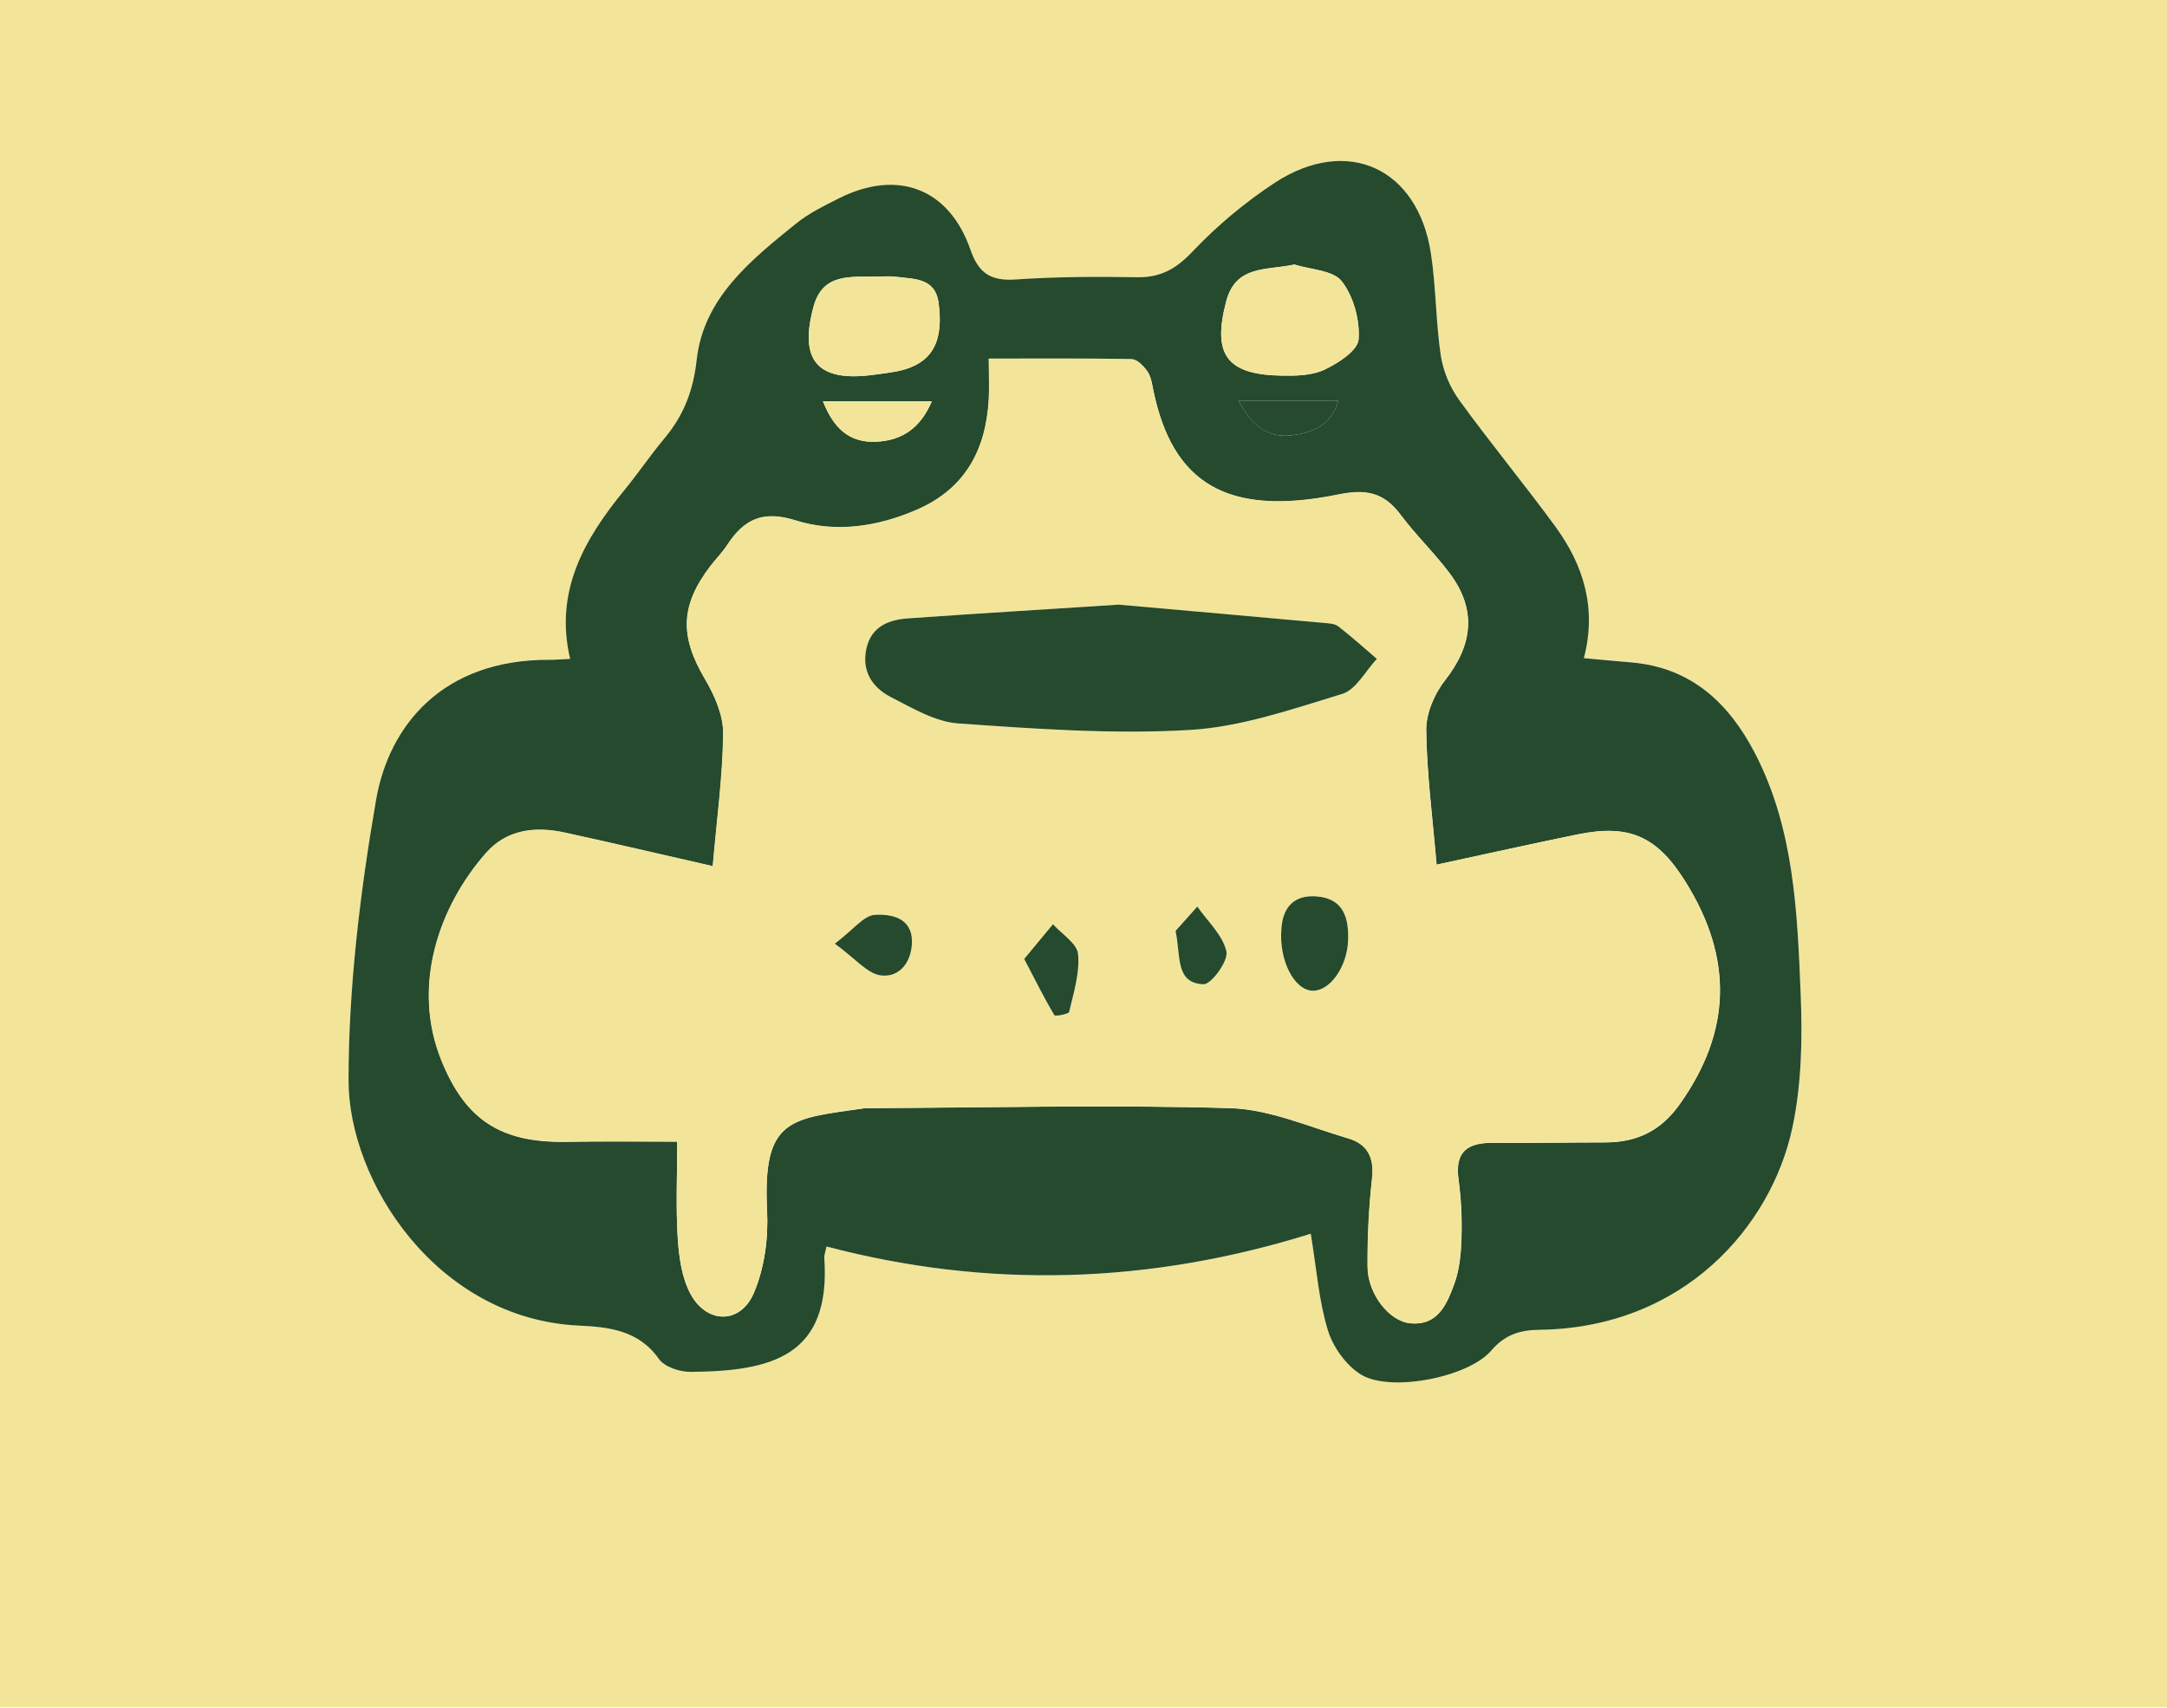
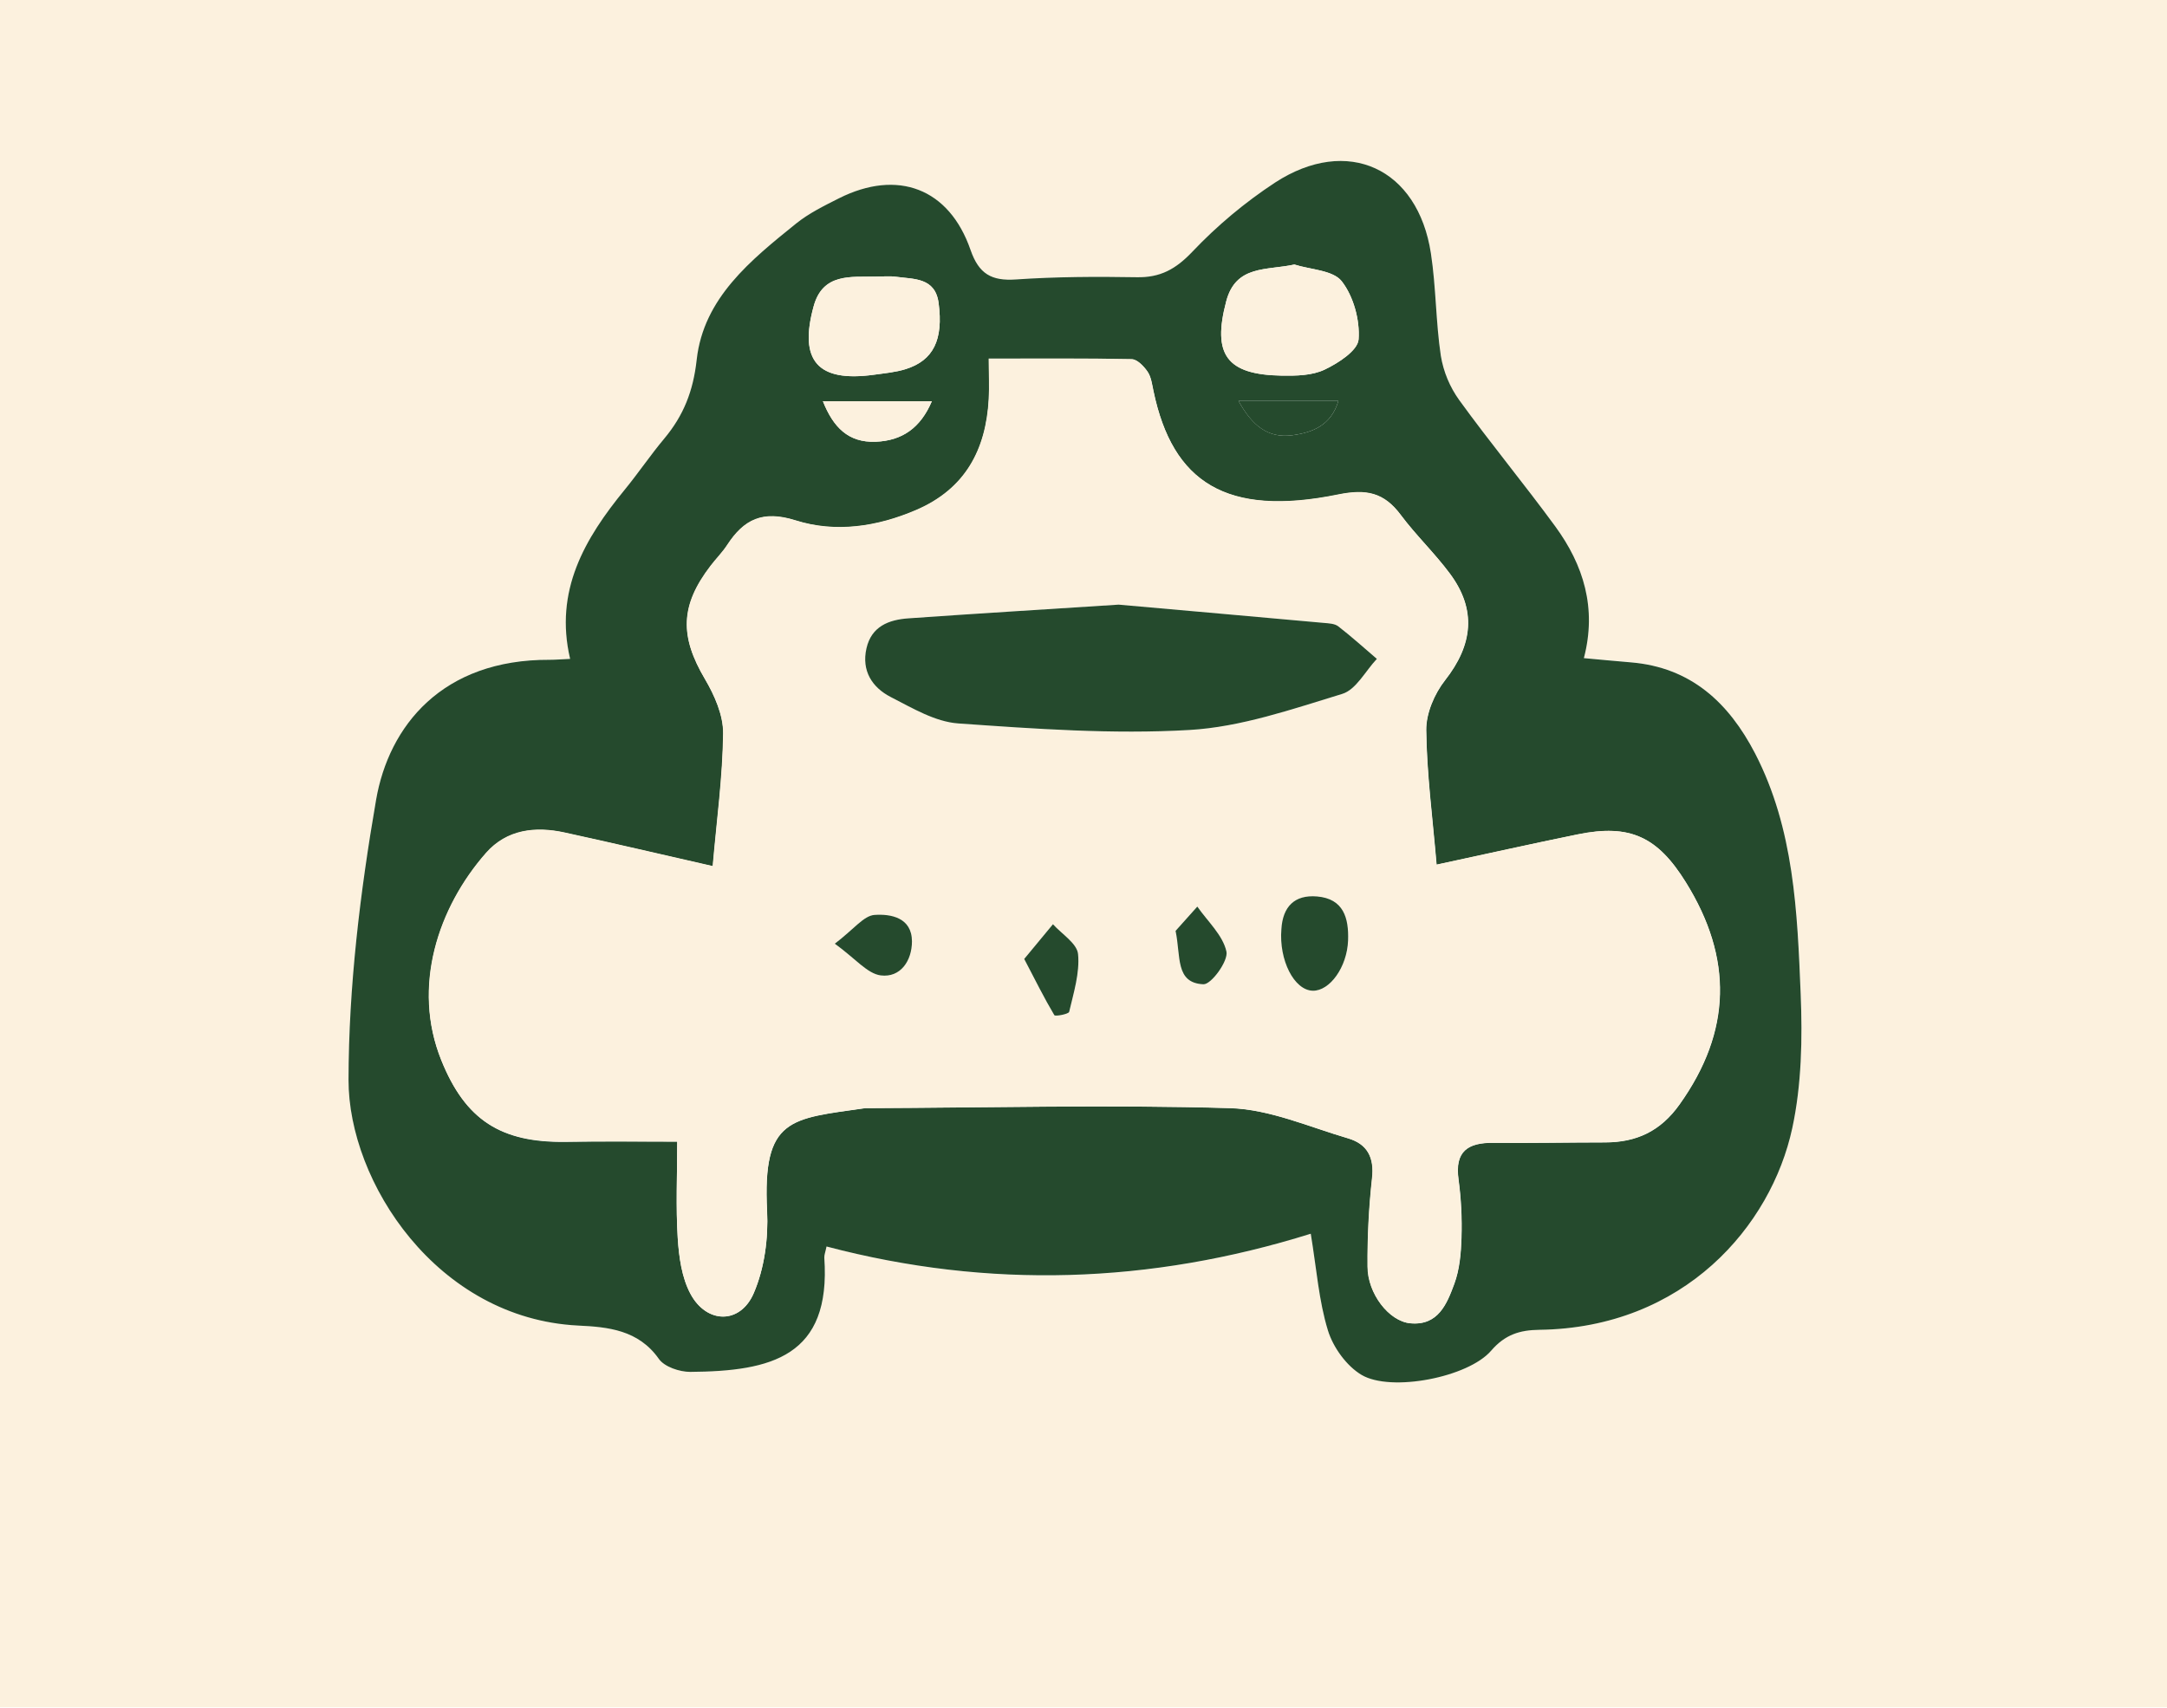
<svg xmlns="http://www.w3.org/2000/svg" id="Layer_1" data-name="Layer 1" viewBox="0 0 974.57 768">
  <defs>
    <style>
-     .inside {
-       fill: #F2E599;
+     .background {
+       fill: #FCF1DE;
    }
-     .outside {
+     .frog {
      fill: #254A2D;
    }
</style>
  </defs>
-   <path class="inside" d="M0,0H974.57V768H0ZM589.49,555c2.63,15.86,3.62,30.14,7.73,43.46,2.35,7.64,8.39,16,15.16,20,13.21,7.8,47.93,1,58.24-10.92,6.28-7.28,12.91-9.28,21.66-9.39,65.22-.86,104.29-46.8,113.76-90.7,4.21-19.52,4.6-40.3,3.78-60.38-1.51-36.93-2.94-74.24-20.51-108.23-11.8-22.81-28.85-38.7-55.84-40.94-6.9-.57-13.78-1.24-21.15-1.91,5.9-22.49-.15-41.88-12.89-59.3-14-19.17-29.21-37.52-43.15-56.76A47.36,47.36,0,0,1,648,160.07c-2.29-15.24-2.13-30.84-4.46-46.06C637.67,75.6,606,61,573.54,82.11a211.15,211.15,0,0,0-37.32,31.21c-7.41,7.79-14.38,11.63-25,11.41-18.07-.36-36.21-.28-54.23,1-11.07.76-16.71-2.47-20.47-13.3-9.59-27.7-32.79-36.45-59.14-23.22-6.67,3.34-13.55,6.73-19.31,11.37C337.71,117,316.42,134,313.36,161.82c-1.56,14.19-5.93,25.08-14.57,35.44-6.21,7.44-11.65,15.53-17.79,23-18,22-31.74,45.44-24.56,76.11-3.93.18-6.53.42-9.14.41-48.45-.25-72.38,29.82-78.12,63-7.17,41.5-12.33,83.91-12.4,125.93-.07,45.94,39.73,107.4,103.28,110.57,13.38.67,27.11,2,36.29,15,2.51,3.57,9.28,5.88,14.07,5.84,36.5-.27,63.46-6.82,60.34-51.41-.09-1.25.47-2.54,1-5C444.8,580.08,517.39,577.58,589.49,555Z" />
-   <path class="outside" d="M589.49,555c-72.1,22.54-144.69,25-217.77,5.74-.49,2.46-1.05,3.75-1,5,3.12,44.59-23.84,51.14-60.34,51.41-4.79,0-11.56-2.27-14.07-5.84-9.18-13.07-22.91-14.37-36.29-15-63.55-3.17-103.35-64.63-103.28-110.57.07-42,5.23-84.43,12.4-125.93,5.74-33.18,29.67-63.25,78.12-63,2.61,0,5.21-.23,9.14-.41-7.18-30.67,6.53-54.09,24.56-76.11,6.14-7.5,11.58-15.59,17.79-23,8.64-10.36,13-21.25,14.57-35.44,3.06-27.8,24.35-44.86,44.71-61.29,5.76-4.64,12.64-8,19.31-11.37,26.35-13.23,49.55-4.48,59.14,23.22,3.76,10.83,9.4,14.06,20.47,13.3,18-1.23,36.16-1.31,54.23-1,10.62.22,17.59-3.62,25-11.41a211.15,211.15,0,0,1,37.32-31.21C606,61,637.67,75.6,643.53,114c2.33,15.22,2.17,30.82,4.46,46.06A47.36,47.36,0,0,0,656.28,180c13.94,19.24,29.11,37.59,43.15,56.76,12.74,17.42,18.79,36.81,12.89,59.3,7.37.67,14.25,1.34,21.15,1.91,27,2.24,44,18.13,55.84,40.94,17.57,34,19,71.3,20.51,108.23.82,20.08.43,40.86-3.78,60.38-9.47,43.9-48.54,89.84-113.76,90.7-8.75.11-15.38,2.11-21.66,9.39-10.31,12-45,18.72-58.24,10.92-6.77-4-12.81-12.38-15.16-20C593.11,585.18,592.12,570.9,589.49,555ZM304.57,513.56c0,15.28-.65,29.38.25,43.37.54,8.51,1.79,17.76,5.7,25.09,7.27,13.63,22.42,13.83,28.48-.27,4.81-11.2,6.59-24.73,6-37-2.13-42.09,10.54-41.38,44.18-46.23a9.67,9.67,0,0,1,1.32,0c54.26-.22,108.55-1.6,162.75,0,17.82.53,35.5,8.45,53.07,13.59,8.56,2.51,11.9,8.53,10.77,18.08a338,338,0,0,0-2,39.62c0,12.11,9.6,24.59,19.2,25.49,12.56,1.18,16.48-8.8,19.79-17.76,2.36-6.41,3-13.68,3.22-20.6a158.6,158.6,0,0,0-1.33-26.41c-1.74-12.56,4.19-16.52,15.58-16.41,16.76.16,33.53-.17,50.29-.19,14.13,0,25-5,33.57-17.12,23.47-32.95,23.95-65.84,2.82-99.86-12.73-20.49-25.08-26.39-48.68-21.56-20.55,4.2-41,8.78-63.44,13.61-1.8-21.19-4.42-40.85-4.66-60.53-.09-7.52,3.68-16.35,8.45-22.42,12.53-15.95,14.29-31.75,2.19-48-6.83-9.17-15.24-17.17-22.08-26.34-7.49-10-15.35-11.77-28.14-9.17-50.26,10.24-74.46-5.44-83.07-46.52-.63-3-1-6.35-2.68-8.78s-4.66-5.52-7.13-5.57c-21-.44-42.09-.25-64.25-.25,0,6.86.26,12.5,0,18.11-1.24,22.93-10.6,40.53-32.68,50-17.63,7.57-36.3,10.31-54.21,4.65-14.74-4.66-23.25-.46-30.76,11.08-2.15,3.31-5,6.15-7.42,9.3-13.77,17.93-13.92,31.77-2.57,51,4.31,7.31,8.26,16.28,8.18,24.44-.21,19.57-2.91,39.12-4.69,59.71-23.76-5.41-45.12-10.42-66.57-15.1-13.23-2.89-26.06-1.42-35.39,9.19-21.59,24.57-33.42,60.17-20.11,93.21,10.87,27,26.86,37.09,55.95,36.68C271,513.37,287.7,513.56,304.57,513.56ZM582.12,119c-12.54,2.75-26.31.11-30.65,16.55-6.35,24,.2,33,24.95,33.43,6.48.1,13.69,0,19.31-2.71,6.15-2.91,14.89-8.58,15.27-13.58.64-8.67-2.27-19.34-7.56-26.14C599.54,121.52,589.45,121.32,582.12,119Zm-188.29,5.46c-11.27.2-23.78-1.64-27.89,13.29-6.78,24.59,1.83,34.32,27.14,30.83,4.77-.66,9.67-1.1,14.23-2.52,12.46-3.9,17-13.2,14.81-29.75-1.53-11.49-11.05-10.68-19.09-11.78C400,124.09,396.9,124.44,393.83,124.44ZM370.09,180.5c4.66,11.71,11.41,18.66,23.66,18.22,11.94-.44,20.22-6.18,25.32-18.22ZM557,180.36c6.16,11.15,13.3,16.89,24.16,15.44,9.1-1.22,17.44-4.37,20.76-15.44Z" />
-   <path class="inside" d="M304.57,513.56c-16.87,0-33.53-.19-50.19,0-29.09.41-45.08-9.69-55.95-36.68-13.31-33-1.48-68.64,20.11-93.21,9.33-10.61,22.16-12.08,35.39-9.19,21.45,4.68,42.81,9.69,66.57,15.1,1.78-20.59,4.48-40.14,4.69-59.71.08-8.16-3.87-17.13-8.18-24.44-11.35-19.22-11.2-33.06,2.57-51,2.41-3.15,5.27-6,7.42-9.3,7.51-11.54,16-15.74,30.76-11.08,17.91,5.66,36.58,2.92,54.21-4.65,22.08-9.47,31.44-27.07,32.68-50,.3-5.61,0-11.25,0-18.11,22.16,0,43.21-.19,64.25.25,2.47,0,5.49,3.14,7.13,5.57s2,5.77,2.68,8.78c8.61,41.08,32.81,56.76,83.07,46.52,12.79-2.6,20.65-.88,28.14,9.17C636.8,240.8,645.21,248.8,652,258c12.1,16.27,10.34,32.07-2.19,48-4.77,6.07-8.54,14.9-8.45,22.42.24,19.68,2.86,39.34,4.66,60.53,22.42-4.83,42.89-9.41,63.44-13.61,23.6-4.83,36,1.07,48.68,21.56,21.13,34,20.65,66.91-2.82,99.86-8.61,12.09-19.44,17.11-33.57,17.12-16.76,0-33.53.35-50.29.19-11.39-.11-17.32,3.85-15.58,16.41a158.6,158.6,0,0,1,1.33,26.41c-.19,6.92-.86,14.19-3.22,20.6-3.31,9-7.23,18.94-19.79,17.76-9.6-.9-19.21-13.38-19.2-25.49a338,338,0,0,1,2-39.62c1.13-9.55-2.21-15.57-10.77-18.08C588.71,506.91,571,499,553.21,498.46c-54.2-1.59-108.49-.21-162.75,0a9.67,9.67,0,0,0-1.32,0c-33.64,4.85-46.31,4.14-44.18,46.23.63,12.3-1.15,25.83-6,37-6.06,14.1-21.21,13.9-28.48.27-3.91-7.33-5.16-16.58-5.7-25.09C303.92,542.94,304.57,528.84,304.57,513.56ZM503.09,272c-33.09,2.14-63.84,4-94.58,6.17-8.83.62-16.6,3.62-18.84,13.51-2.29,10.12,2.59,17.6,10.94,21.89,9.68,5,20,11.14,30.34,11.87,34.57,2.43,69.43,4.94,103.92,2.95,23.21-1.33,46.24-9.37,68.79-16.24,6.21-1.89,10.43-10.32,15.56-15.75-5.76-4.92-11.39-10-17.36-14.64-1.57-1.23-4.18-1.34-6.35-1.53C564,277.39,532.51,274.62,503.09,272Zm73.19,146c-1.15,13.9,5.76,27.46,14.09,27.68,7.61.2,15.47-10.57,15.91-22.64.37-9.92-1.92-18.77-14-19.77C582.18,402.44,576.88,407.87,576.28,418ZM460.62,431.39c5.09,9.74,9,17.7,13.56,25.31.4.68,6.45-.46,6.68-1.48,2-8.6,4.8-17.53,4-26-.46-4.79-7.31-9-11.29-13.42Zm-85.18-6.87c9.34,6.77,14.61,13.51,20.64,14.27,8.92,1.12,14.09-6.6,14.06-15.33,0-10.72-9.56-12.39-16.84-11.88C388.48,411.92,384.07,418,375.44,424.52Zm153.25-5.76c2.43,11.51-.22,23.46,12.53,24,3.51.15,11.27-10.5,10.35-14.72-1.6-7.35-8.45-13.55-13.1-20.23Z" />
-   <path class="inside" d="M582.12,119c7.33,2.34,17.42,2.54,21.32,7.55,5.29,6.8,8.2,17.47,7.56,26.14-.38,5-9.12,10.67-15.27,13.58-5.62,2.67-12.83,2.81-19.31,2.71-24.75-.4-31.3-9.39-24.95-33.43C555.81,119.09,569.58,121.73,582.12,119Z" />
-   <path class="inside" d="M393.83,124.44c3.07,0,6.18-.35,9.2.07,8,1.1,17.56.29,19.09,11.78,2.21,16.55-2.35,25.85-14.81,29.75-4.56,1.42-9.46,1.86-14.23,2.52-25.31,3.49-33.92-6.24-27.14-30.83C370.05,122.8,382.56,124.64,393.83,124.44Z" />
-   <path class="inside" d="M370.09,180.5h49c-5.1,12-13.38,17.78-25.32,18.22C381.5,199.16,374.75,192.21,370.09,180.5Z" />
-   <path class="outside" d="M557,180.36h44.92c-3.32,11.07-11.66,14.22-20.76,15.44C570.25,197.25,563.11,191.51,557,180.36Z" />
-   <path class="outside" d="M503.09,272c29.42,2.61,60.92,5.38,92.42,8.23,2.17.19,4.78.3,6.35,1.53,6,4.64,11.6,9.72,17.36,14.64-5.13,5.43-9.35,13.86-15.56,15.75-22.55,6.87-45.58,14.91-68.79,16.24-34.49,2-69.35-.52-103.92-2.95-10.37-.73-20.66-6.91-30.34-11.87-8.35-4.29-13.23-11.77-10.94-21.89,2.24-9.89,10-12.89,18.84-13.51C439.25,276,470,274.15,503.09,272Z" />
-   <path class="outside" d="M576.28,418c.6-10.13,5.9-15.56,16-14.73,12.06,1,14.35,9.85,14,19.77-.44,12.07-8.3,22.84-15.91,22.64C582,445.46,575.13,431.9,576.28,418Z" />
-   <path class="outside" d="M460.62,431.39l12.93-15.62c4,4.45,10.83,8.63,11.29,13.42.82,8.5-2,17.43-4,26-.23,1-6.28,2.16-6.68,1.48C469.65,449.09,465.71,441.13,460.62,431.39Z" />
-   <path class="outside" d="M375.44,424.52c8.63-6.56,13-12.6,17.86-12.94,7.28-.51,16.8,1.16,16.84,11.88,0,8.73-5.14,16.45-14.06,15.33C390.05,438,384.78,431.29,375.44,424.52Z" />
-   <path class="outside" d="M528.69,418.76l9.78-10.93c4.65,6.68,11.5,12.88,13.1,20.23.92,4.22-6.84,14.87-10.35,14.72C528.47,442.22,531.12,430.27,528.69,418.76Z" />
+   <path class="background" d="M0,0H974.57V768H0ZM589.49,555c2.63,15.86,3.62,30.14,7.73,43.46,2.35,7.64,8.39,16,15.16,20,13.21,7.8,47.93,1,58.24-10.92,6.28-7.28,12.91-9.28,21.66-9.39,65.22-.86,104.29-46.8,113.76-90.7,4.21-19.52,4.6-40.3,3.78-60.38-1.51-36.93-2.94-74.24-20.51-108.23-11.8-22.81-28.85-38.7-55.84-40.94-6.9-.57-13.78-1.24-21.15-1.91,5.9-22.49-.15-41.88-12.89-59.3-14-19.17-29.21-37.52-43.15-56.76A47.36,47.36,0,0,1,648,160.07c-2.29-15.24-2.13-30.84-4.46-46.06C637.67,75.6,606,61,573.54,82.11a211.15,211.15,0,0,0-37.32,31.21c-7.41,7.79-14.38,11.63-25,11.41-18.07-.36-36.21-.28-54.23,1-11.07.76-16.71-2.47-20.47-13.3-9.59-27.7-32.79-36.45-59.14-23.22-6.67,3.34-13.55,6.73-19.31,11.37C337.71,117,316.42,134,313.36,161.82c-1.56,14.19-5.93,25.08-14.57,35.44-6.21,7.44-11.65,15.53-17.79,23-18,22-31.74,45.44-24.56,76.11-3.93.18-6.53.42-9.14.41-48.45-.25-72.38,29.82-78.12,63-7.17,41.5-12.33,83.91-12.4,125.93-.07,45.94,39.73,107.4,103.28,110.57,13.38.67,27.11,2,36.29,15,2.51,3.57,9.28,5.88,14.07,5.84,36.5-.27,63.46-6.82,60.34-51.41-.09-1.25.47-2.54,1-5C444.8,580.08,517.39,577.58,589.49,555Z" />
+   <path class="frog" d="M589.49,555c-72.1,22.54-144.69,25-217.77,5.74-.49,2.46-1.05,3.75-1,5,3.12,44.59-23.84,51.14-60.34,51.41-4.79,0-11.56-2.27-14.07-5.84-9.18-13.07-22.91-14.37-36.29-15-63.55-3.17-103.35-64.63-103.28-110.57.07-42,5.23-84.43,12.4-125.93,5.74-33.18,29.67-63.25,78.12-63,2.61,0,5.21-.23,9.14-.41-7.18-30.67,6.53-54.09,24.56-76.11,6.14-7.5,11.58-15.59,17.79-23,8.64-10.36,13-21.25,14.57-35.44,3.06-27.8,24.35-44.86,44.71-61.29,5.76-4.64,12.64-8,19.31-11.37,26.35-13.23,49.55-4.48,59.14,23.22,3.76,10.83,9.4,14.06,20.47,13.3,18-1.23,36.16-1.31,54.23-1,10.62.22,17.59-3.62,25-11.41a211.15,211.15,0,0,1,37.32-31.21C606,61,637.67,75.6,643.53,114c2.33,15.22,2.17,30.82,4.46,46.06A47.36,47.36,0,0,0,656.28,180c13.94,19.24,29.11,37.59,43.15,56.76,12.74,17.42,18.79,36.81,12.89,59.3,7.37.67,14.25,1.34,21.15,1.91,27,2.24,44,18.13,55.84,40.94,17.57,34,19,71.3,20.51,108.23.82,20.08.43,40.86-3.78,60.38-9.47,43.9-48.54,89.84-113.76,90.7-8.75.11-15.38,2.11-21.66,9.39-10.31,12-45,18.72-58.24,10.92-6.77-4-12.81-12.38-15.16-20C593.11,585.18,592.12,570.9,589.49,555ZM304.57,513.56c0,15.28-.65,29.38.25,43.37.54,8.51,1.79,17.76,5.7,25.09,7.27,13.63,22.42,13.83,28.48-.27,4.81-11.2,6.59-24.73,6-37-2.13-42.09,10.54-41.38,44.18-46.23a9.67,9.67,0,0,1,1.32,0c54.26-.22,108.55-1.6,162.75,0,17.82.53,35.5,8.45,53.07,13.59,8.56,2.51,11.9,8.53,10.77,18.08a338,338,0,0,0-2,39.62c0,12.11,9.6,24.59,19.2,25.49,12.56,1.18,16.48-8.8,19.79-17.76,2.36-6.41,3-13.68,3.22-20.6a158.6,158.6,0,0,0-1.33-26.41c-1.74-12.56,4.19-16.52,15.58-16.41,16.76.16,33.53-.17,50.29-.19,14.13,0,25-5,33.57-17.12,23.47-32.95,23.95-65.84,2.82-99.86-12.73-20.49-25.08-26.39-48.68-21.56-20.55,4.2-41,8.78-63.44,13.61-1.8-21.19-4.42-40.85-4.66-60.53-.09-7.52,3.68-16.35,8.45-22.42,12.53-15.95,14.29-31.75,2.19-48-6.83-9.17-15.24-17.17-22.08-26.34-7.49-10-15.35-11.77-28.14-9.17-50.26,10.24-74.46-5.44-83.07-46.52-.63-3-1-6.35-2.68-8.78s-4.66-5.52-7.13-5.57c-21-.44-42.09-.25-64.25-.25,0,6.86.26,12.5,0,18.11-1.24,22.93-10.6,40.53-32.68,50-17.63,7.57-36.3,10.31-54.21,4.65-14.74-4.66-23.25-.46-30.76,11.08-2.15,3.31-5,6.15-7.42,9.3-13.77,17.93-13.92,31.77-2.57,51,4.31,7.31,8.26,16.28,8.18,24.44-.21,19.57-2.91,39.12-4.69,59.71-23.76-5.41-45.12-10.42-66.57-15.1-13.23-2.89-26.06-1.42-35.39,9.19-21.59,24.57-33.42,60.17-20.11,93.21,10.87,27,26.86,37.09,55.95,36.68C271,513.37,287.7,513.56,304.57,513.56ZM582.12,119c-12.54,2.75-26.31.11-30.65,16.55-6.35,24,.2,33,24.95,33.43,6.48.1,13.69,0,19.31-2.71,6.15-2.91,14.89-8.58,15.27-13.58.64-8.67-2.27-19.34-7.56-26.14C599.54,121.52,589.45,121.32,582.12,119Zm-188.29,5.46c-11.27.2-23.78-1.64-27.89,13.29-6.78,24.59,1.83,34.32,27.14,30.83,4.77-.66,9.67-1.1,14.23-2.52,12.46-3.9,17-13.2,14.81-29.75-1.53-11.49-11.05-10.68-19.09-11.78C400,124.09,396.9,124.44,393.83,124.44ZM370.09,180.5c4.66,11.71,11.41,18.66,23.66,18.22,11.94-.44,20.22-6.18,25.32-18.22ZM557,180.36c6.16,11.15,13.3,16.89,24.16,15.44,9.1-1.22,17.44-4.37,20.76-15.44Z" />
+   <path class="background" d="M304.57,513.56c-16.87,0-33.53-.19-50.19,0-29.09.41-45.08-9.69-55.95-36.68-13.31-33-1.48-68.64,20.11-93.21,9.33-10.61,22.16-12.08,35.39-9.19,21.45,4.68,42.81,9.69,66.57,15.1,1.78-20.59,4.48-40.14,4.69-59.71.08-8.16-3.87-17.13-8.18-24.44-11.35-19.22-11.2-33.06,2.57-51,2.41-3.15,5.27-6,7.42-9.3,7.51-11.54,16-15.74,30.76-11.08,17.91,5.66,36.58,2.92,54.21-4.65,22.08-9.47,31.44-27.07,32.68-50,.3-5.61,0-11.25,0-18.11,22.16,0,43.21-.19,64.25.25,2.47,0,5.49,3.14,7.13,5.57s2,5.77,2.68,8.78c8.61,41.08,32.81,56.76,83.07,46.52,12.79-2.6,20.65-.88,28.14,9.17C636.8,240.8,645.21,248.8,652,258c12.1,16.27,10.34,32.07-2.19,48-4.77,6.07-8.54,14.9-8.45,22.42.24,19.68,2.86,39.34,4.66,60.53,22.42-4.83,42.89-9.41,63.44-13.61,23.6-4.83,36,1.07,48.68,21.56,21.13,34,20.65,66.91-2.82,99.86-8.61,12.09-19.44,17.11-33.57,17.12-16.76,0-33.53.35-50.29.19-11.39-.11-17.32,3.85-15.58,16.41a158.6,158.6,0,0,1,1.33,26.41c-.19,6.92-.86,14.19-3.22,20.6-3.31,9-7.23,18.94-19.79,17.76-9.6-.9-19.21-13.38-19.2-25.49a338,338,0,0,1,2-39.62c1.13-9.55-2.21-15.57-10.77-18.08C588.71,506.91,571,499,553.21,498.46c-54.2-1.59-108.49-.21-162.75,0a9.67,9.67,0,0,0-1.32,0c-33.64,4.85-46.31,4.14-44.18,46.23.63,12.3-1.15,25.83-6,37-6.06,14.1-21.21,13.9-28.48.27-3.91-7.33-5.16-16.58-5.7-25.09C303.92,542.94,304.57,528.84,304.57,513.56ZM503.09,272c-33.09,2.14-63.84,4-94.58,6.17-8.83.62-16.6,3.62-18.84,13.51-2.29,10.12,2.59,17.6,10.94,21.89,9.68,5,20,11.14,30.34,11.87,34.57,2.43,69.43,4.94,103.92,2.95,23.21-1.33,46.24-9.37,68.79-16.24,6.21-1.89,10.43-10.32,15.56-15.75-5.76-4.92-11.39-10-17.36-14.64-1.57-1.23-4.18-1.34-6.35-1.53C564,277.39,532.51,274.62,503.09,272Zm73.19,146c-1.15,13.9,5.76,27.46,14.09,27.68,7.61.2,15.47-10.57,15.91-22.64.37-9.92-1.92-18.77-14-19.77C582.18,402.44,576.88,407.87,576.28,418ZM460.62,431.39c5.09,9.74,9,17.7,13.56,25.31.4.68,6.45-.46,6.68-1.48,2-8.6,4.8-17.53,4-26-.46-4.79-7.31-9-11.29-13.42Zm-85.18-6.87c9.34,6.77,14.61,13.51,20.64,14.27,8.92,1.12,14.09-6.6,14.06-15.33,0-10.72-9.56-12.39-16.84-11.88C388.48,411.92,384.07,418,375.44,424.52Zm153.25-5.76c2.43,11.51-.22,23.46,12.53,24,3.51.15,11.27-10.5,10.35-14.72-1.6-7.35-8.45-13.55-13.1-20.23Z" />
+   <path class="background" d="M582.12,119c7.33,2.34,17.42,2.54,21.32,7.55,5.29,6.8,8.2,17.47,7.56,26.14-.38,5-9.12,10.67-15.27,13.58-5.62,2.67-12.83,2.81-19.31,2.71-24.75-.4-31.3-9.39-24.95-33.43C555.81,119.09,569.58,121.73,582.12,119Z" />
+   <path class="background" d="M393.83,124.44c3.07,0,6.18-.35,9.2.07,8,1.1,17.56.29,19.09,11.78,2.21,16.55-2.35,25.85-14.81,29.75-4.56,1.42-9.46,1.86-14.23,2.52-25.31,3.49-33.92-6.24-27.14-30.83C370.05,122.8,382.56,124.64,393.83,124.44Z" />
+   <path class="background" d="M370.09,180.5h49c-5.1,12-13.38,17.78-25.32,18.22C381.5,199.16,374.75,192.21,370.09,180.5Z" />
+   <path class="frog" d="M557,180.36h44.92c-3.32,11.07-11.66,14.22-20.76,15.44C570.25,197.25,563.11,191.51,557,180.36Z" />
+   <path class="frog" d="M503.09,272c29.42,2.61,60.92,5.38,92.42,8.23,2.17.19,4.78.3,6.35,1.53,6,4.64,11.6,9.72,17.36,14.64-5.13,5.43-9.35,13.86-15.56,15.75-22.55,6.87-45.58,14.91-68.79,16.24-34.49,2-69.35-.52-103.92-2.95-10.37-.73-20.66-6.91-30.34-11.87-8.35-4.29-13.23-11.77-10.94-21.89,2.24-9.89,10-12.89,18.84-13.51C439.25,276,470,274.15,503.09,272Z" />
+   <path class="frog" d="M576.28,418c.6-10.13,5.9-15.56,16-14.73,12.06,1,14.35,9.85,14,19.77-.44,12.07-8.3,22.84-15.91,22.64C582,445.46,575.13,431.9,576.28,418Z" />
+   <path class="frog" d="M460.62,431.39l12.93-15.62c4,4.45,10.83,8.63,11.29,13.42.82,8.5-2,17.43-4,26-.23,1-6.28,2.16-6.68,1.48C469.65,449.09,465.71,441.13,460.62,431.39Z" />
+   <path class="frog" d="M375.44,424.52c8.63-6.56,13-12.6,17.86-12.94,7.28-.51,16.8,1.16,16.84,11.88,0,8.73-5.14,16.45-14.06,15.33C390.05,438,384.78,431.29,375.44,424.52Z" />
+   <path class="frog" d="M528.69,418.76l9.78-10.93c4.65,6.68,11.5,12.88,13.1,20.23.92,4.22-6.84,14.87-10.35,14.72C528.47,442.22,531.12,430.27,528.69,418.76Z" />
</svg>
